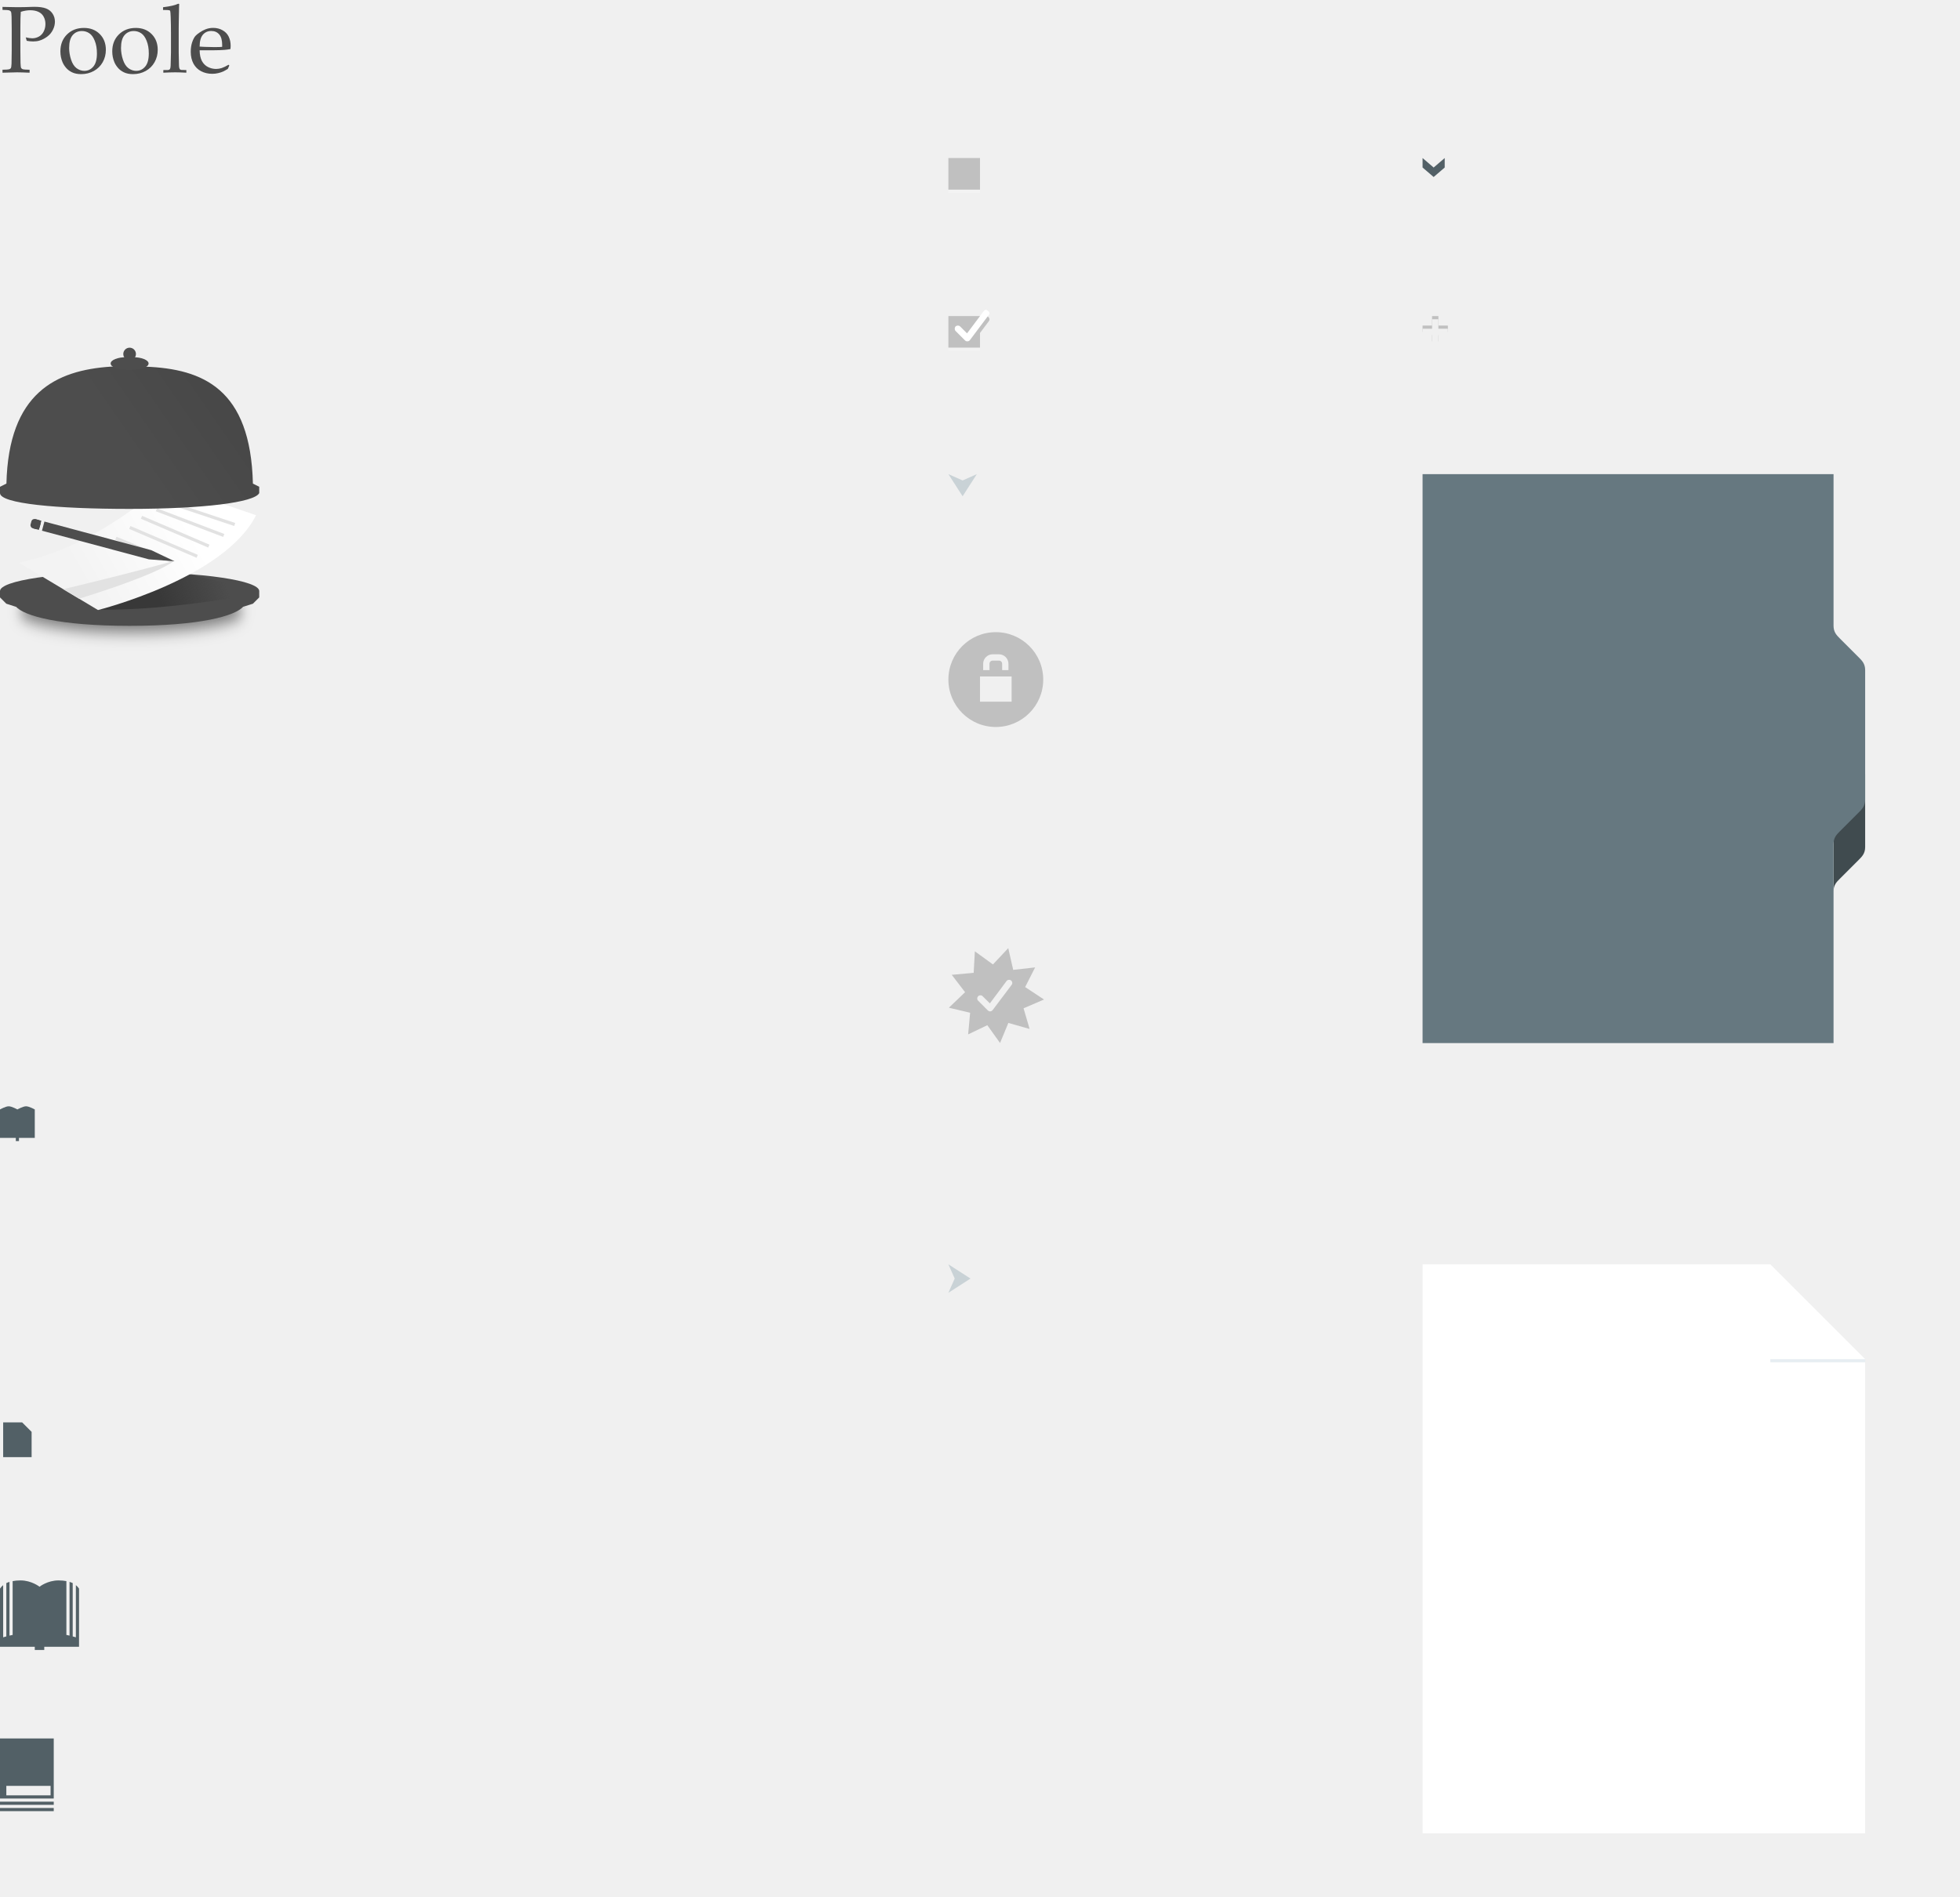
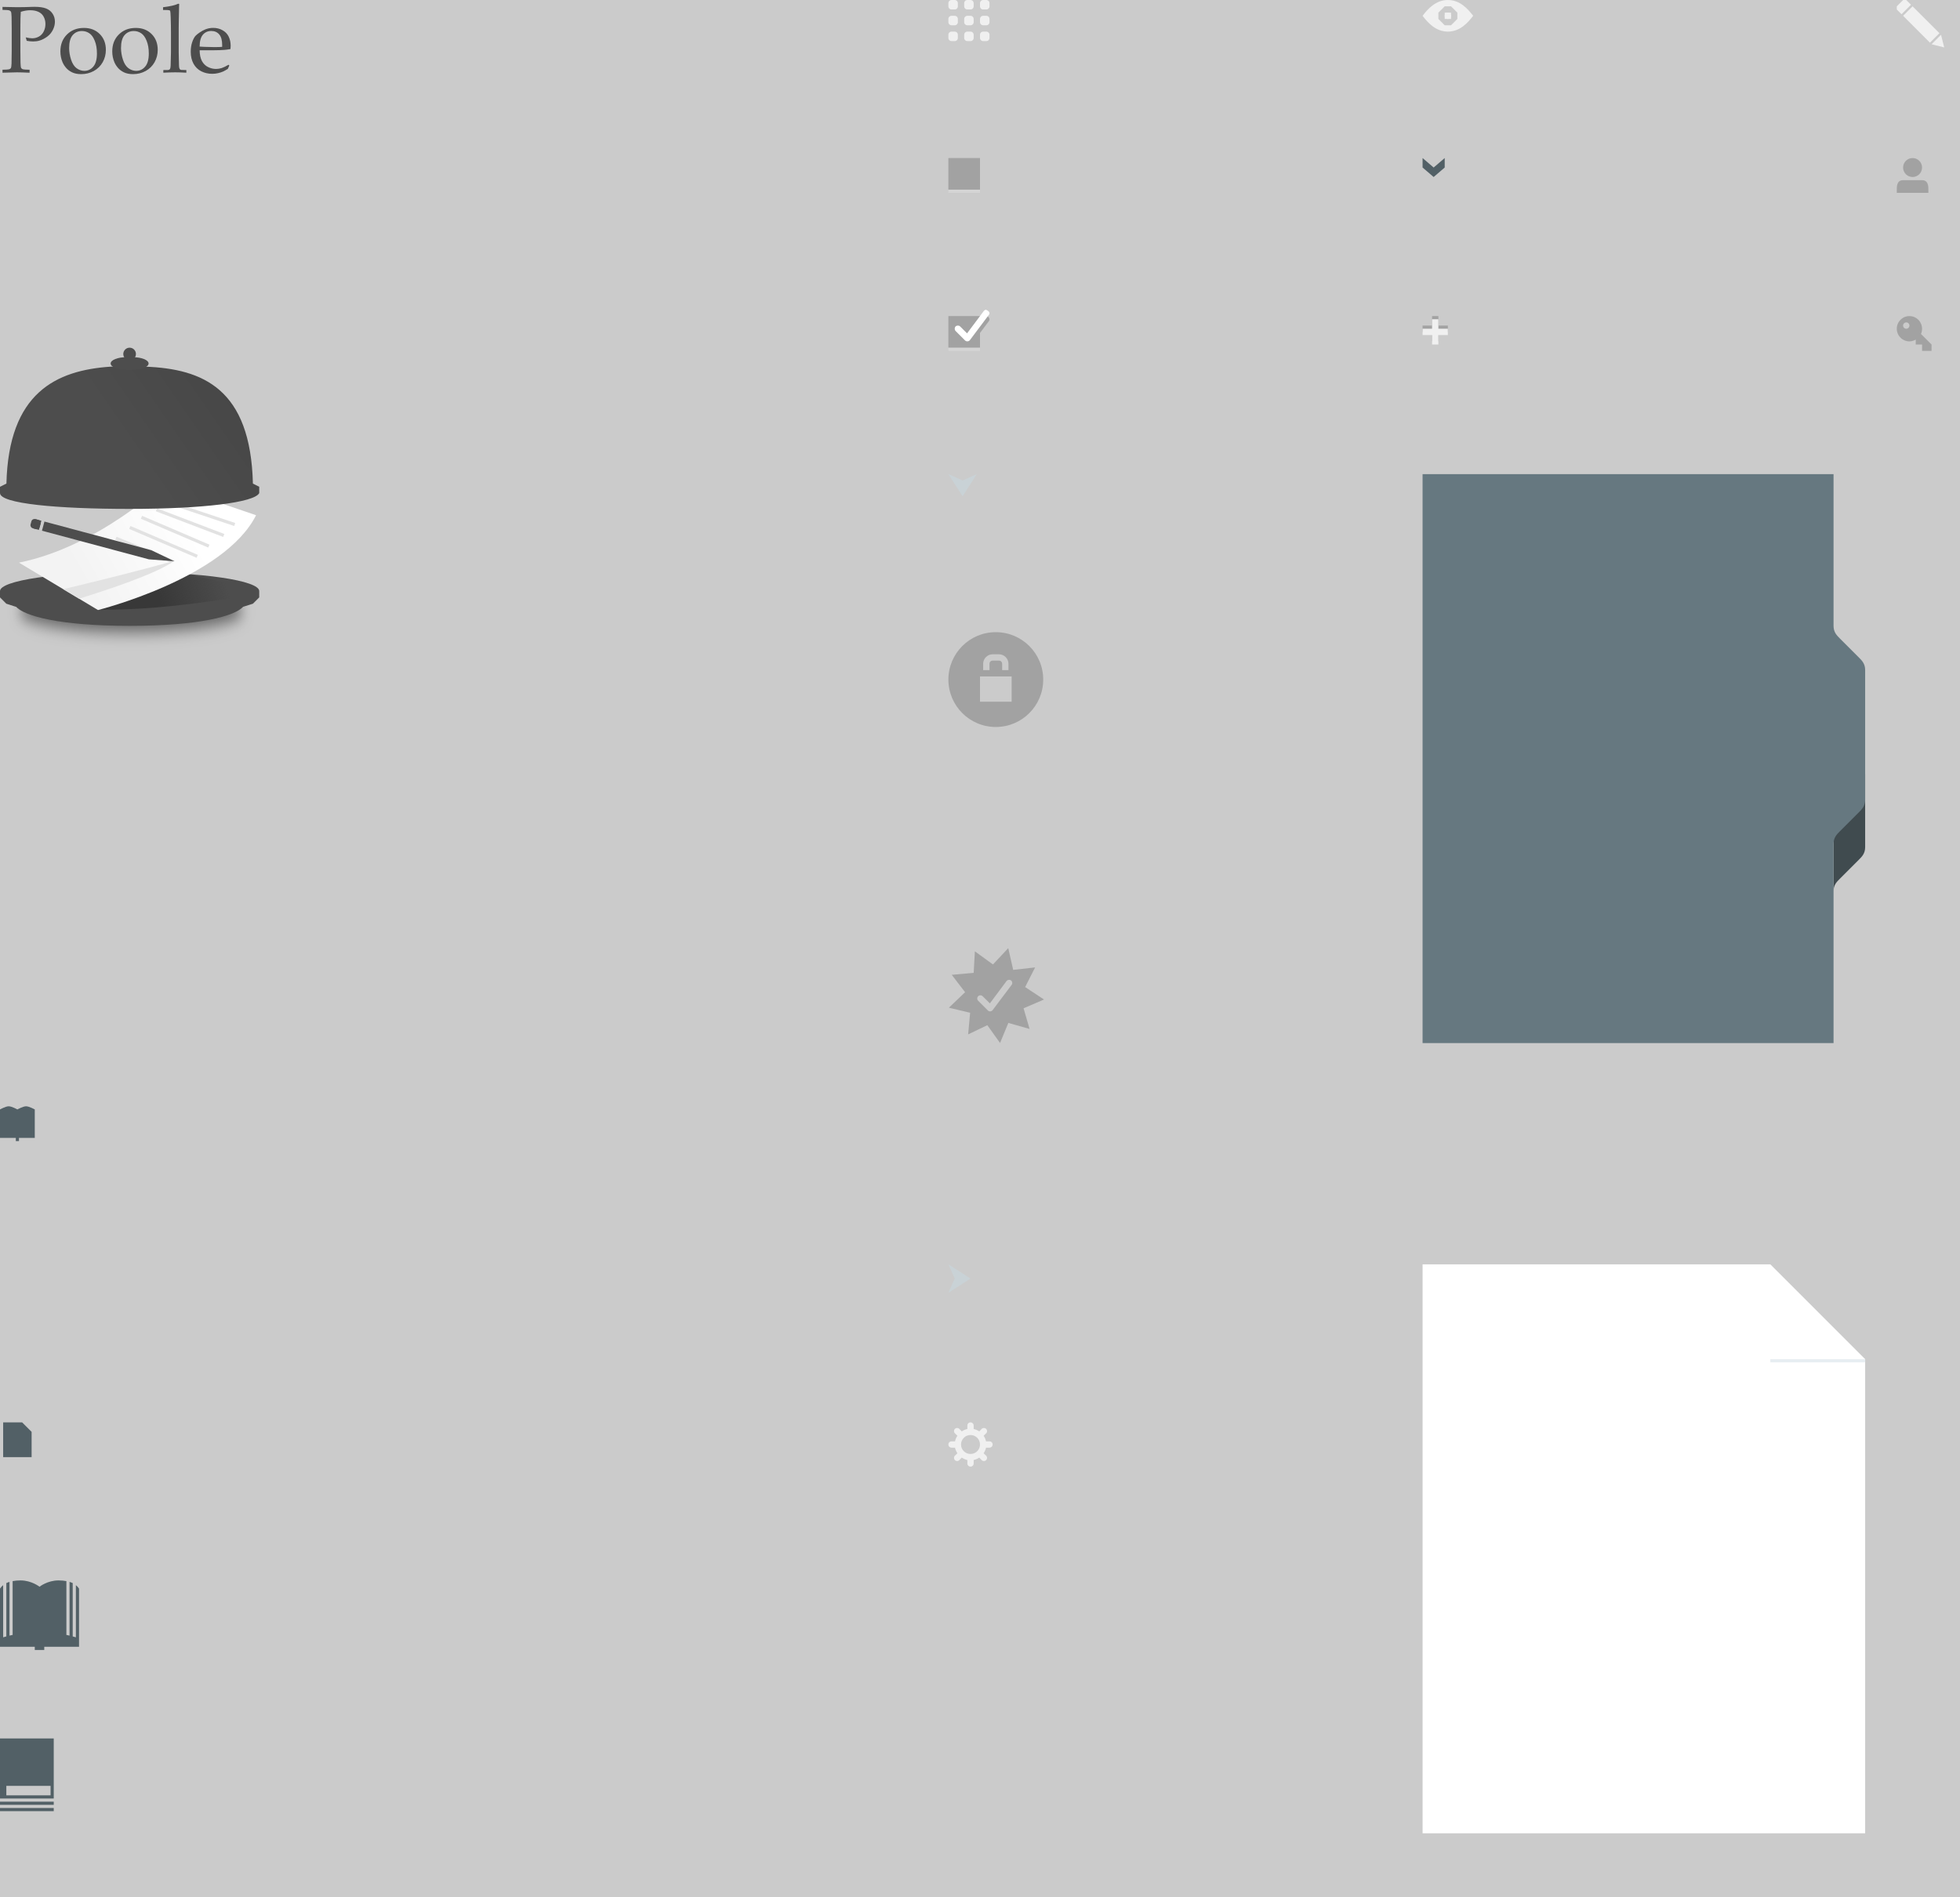
<svg xmlns="http://www.w3.org/2000/svg" xmlns:xlink="http://www.w3.org/1999/xlink" width="620" height="600" id="svg13669" version="1.1">
  <defs id="defs13671">
    <clipPath clipPathUnits="userSpaceOnUse" id="clipPath13523">
      <path style="color:#000000;fill:#ffffff;fill-opacity:1;fill-rule:nonzero;stroke:none;stroke-width:1;marker:none;visibility:visible;display:inline;overflow:visible;enable-background:accumulate" d="m 197,124.5 128.53,0 0,174.5 L 197,299 z" id="path13525" />
    </clipPath>
    <filter color-interpolation-filters="sRGB" id="filter6400-3-2-5-2">
      <feGaussianBlur stdDeviation="1.337" id="feGaussianBlur6402-5-4-3-0" />
    </filter>
    <linearGradient xlink:href="#linearGradient5373" id="linearGradient6793" gradientUnits="userSpaceOnUse" x1="326.125" y1="138.625" x2="286.191" y2="160.059" gradientTransform="translate(0,10)" />
    <linearGradient id="linearGradient5373">
      <stop style="stop-color:#000000;stop-opacity:1;" offset="0" id="stop5375" />
      <stop style="stop-color:#000000;stop-opacity:0;" offset="1" id="stop5377" />
    </linearGradient>
    <clipPath clipPathUnits="userSpaceOnUse" id="clipPath5369">
      <path style="color:#000000;fill:#ffffff;fill-opacity:1;fill-rule:nonzero;stroke:none;stroke-width:2;marker:none;visibility:visible;display:inline;overflow:visible;enable-background:accumulate" d="m 301,131 0,28 28,0 0,16 -44,0 0,-44 z" id="path5371" />
    </clipPath>
    <filter color-interpolation-filters="sRGB" id="filter5361">
      <feGaussianBlur stdDeviation="0.725" id="feGaussianBlur5363" />
    </filter>
    <filter color-interpolation-filters="sRGB" id="filter9240-6" x="-0.06" width="1.12" y="-0.459" height="1.919">
      <feGaussianBlur stdDeviation="1.723" id="feGaussianBlur9242-8" />
    </filter>
    <linearGradient xlink:href="#linearGradient9162-8" id="linearGradient9316-2" gradientUnits="userSpaceOnUse" gradientTransform="matrix(1.167123,0,0,1,-698.0988,-9.985693)" x1="507.125" y1="177.562" x2="524.938" y2="172.625" />
    <linearGradient id="linearGradient9162-8">
      <stop style="stop-color:#383838;stop-opacity:1;" offset="0" id="stop9164-5" />
      <stop style="stop-color:#383838;stop-opacity:0;" offset="1" id="stop9166-6" />
    </linearGradient>
    <linearGradient xlink:href="#linearGradient9115-1" id="linearGradient9313-7" gradientUnits="userSpaceOnUse" x1="519.25" y1="154.25" x2="486.552" y2="173.128" gradientTransform="translate(-616.1875,-9.985693)" />
    <linearGradient id="linearGradient9115-1">
      <stop style="stop-color:#ffffff;stop-opacity:1;" offset="0" id="stop9117-18" />
      <stop style="stop-color:#f3f3f3;stop-opacity:1" offset="1" id="stop9119-2" />
    </linearGradient>
    <linearGradient xlink:href="#linearGradient9285-2" id="linearGradient9291-97" x1="502" y1="141" x2="532.75" y2="119.75" gradientUnits="userSpaceOnUse" />
    <linearGradient id="linearGradient9285-2">
      <stop style="stop-color:#4d4d4d;stop-opacity:1;" offset="0" id="stop9287-8" />
      <stop style="stop-color:#474747;stop-opacity:1" offset="1" id="stop9289-2" />
    </linearGradient>
    <clipPath clipPathUnits="userSpaceOnUse" id="clipPath13523-9">
      <path style="color:#000000;fill:#ffffff;fill-opacity:1;fill-rule:nonzero;stroke:none;stroke-width:1;marker:none;visibility:visible;display:inline;overflow:visible;enable-background:accumulate" d="m 197,124.5 128.53,0 0,174.5 L 197,299 z" id="path13525-2" />
    </clipPath>
    <filter color-interpolation-filters="sRGB" id="filter6400-3-2-5-2-4">
      <feGaussianBlur stdDeviation="1.337" id="feGaussianBlur6402-5-4-3-0-4" />
    </filter>
    <linearGradient xlink:href="#linearGradient5373-8" id="linearGradient6793-1" gradientUnits="userSpaceOnUse" x1="326.125" y1="138.625" x2="286.191" y2="160.059" gradientTransform="translate(0,10)" />
    <linearGradient id="linearGradient5373-8">
      <stop style="stop-color:#000000;stop-opacity:1;" offset="0" id="stop5375-4" />
      <stop style="stop-color:#000000;stop-opacity:0;" offset="1" id="stop5377-7" />
    </linearGradient>
    <clipPath clipPathUnits="userSpaceOnUse" id="clipPath5369-4">
      <path style="color:#000000;fill:#ffffff;fill-opacity:1;fill-rule:nonzero;stroke:none;stroke-width:2;marker:none;visibility:visible;display:inline;overflow:visible;enable-background:accumulate" d="m 301,131 0,28 28,0 0,16 -44,0 0,-44 z" id="path5371-3" />
    </clipPath>
    <filter color-interpolation-filters="sRGB" id="filter5361-3">
      <feGaussianBlur stdDeviation="0.725" id="feGaussianBlur5363-9" />
    </filter>
    <linearGradient xlink:href="#linearGradient5373-2" id="linearGradient13120" gradientUnits="userSpaceOnUse" gradientTransform="translate(0,10)" x1="309.625" y1="148.625" x2="314.691" y2="143.559" />
    <linearGradient id="linearGradient5373-2">
      <stop style="stop-color:#000000;stop-opacity:1;" offset="0" id="stop5375-1" />
      <stop style="stop-color:#000000;stop-opacity:0;" offset="1" id="stop5377-0" />
    </linearGradient>
    <clipPath clipPathUnits="userSpaceOnUse" id="clipPath5369-3">
      <path style="color:#000000;fill:#ffffff;fill-opacity:1;fill-rule:nonzero;stroke:none;stroke-width:2;marker:none;visibility:visible;display:inline;overflow:visible;enable-background:accumulate" d="m 301,131 0,28 28,0 0,16 -44,0 0,-44 z" id="path5371-4" />
    </clipPath>
    <filter color-interpolation-filters="sRGB" id="filter5361-6">
      <feGaussianBlur stdDeviation="0.725" id="feGaussianBlur5363-93" />
    </filter>
    <clipPath clipPathUnits="userSpaceOnUse" id="clipPath13523-3">
      <path style="color:#000000;fill:#ffffff;fill-opacity:1;fill-rule:nonzero;stroke:none;stroke-width:1;marker:none;visibility:visible;display:inline;overflow:visible;enable-background:accumulate" d="m 197,124.5 128.53,0 0,174.5 L 197,299 z" id="path13525-7" />
    </clipPath>
    <filter color-interpolation-filters="sRGB" id="filter6400-3-2-5-2-9">
      <feGaussianBlur stdDeviation="1.337" id="feGaussianBlur6402-5-4-3-0-8" />
    </filter>
  </defs>
-   <g id="layer2" transform="translate(-150,250)" style="display:none">
+   <g id="layer2" transform="translate(-150,250)" style="display:inline">
    <rect style="opacity:0.6;color:#000000;fill:#b3b3b3;fill-opacity:1;fill-rule:nonzero;stroke:none;stroke-width:14.35;marker:none;visibility:visible;display:inline;overflow:visible;filter:url(#filter6400-4);enable-background:accumulate" id="rect15443" width="720" height="700" x="-60" y="-20" transform="translate(150,-250)" />
-     <path style="opacity:0.2;color:#000000;fill:#000000;fill-opacity:1;fill-rule:nonzero;stroke:none;stroke-width:14.35;marker:none;visibility:visible;display:inline;overflow:visible;filter:url(#filter6400-4);enable-background:accumulate" d="m 754,-200 c -2.209,0 -4,1.791 -4,4 0,2.209 1.791,4 4,4 0.73,0 1.411,-0.221 2,-0.562 l 0,1.562 2,0 0,1 0,1 1,0 1,0 1,0 0,-2 -3.344,-3.344 C 757.883,-194.846 758,-195.413 758,-196 c 0,-2.209 -1.791,-4 -4,-4 z m -1,2 c 0.552,0 1,0.448 1,1 0,0.552 -0.448,1 -1,1 -0.552,0 -1,-0.448 -1,-1 0,-0.552 0.448,-1 1,-1 z" id="path8189" />
-     <path style="opacity:0.2;color:#000000;fill:#000000;fill-opacity:1;fill-rule:nonzero;stroke:none;stroke-width:14.35;marker:none;visibility:visible;display:inline;overflow:visible;filter:url(#filter6400-4);enable-background:accumulate" d="m 755,-250 c -1.657,0 -3,1.343 -3,3 0,1.657 1.343,3 3,3 1.657,0 3,-1.343 3,-3 0,-1.657 -1.343,-3 -3,-3 z m -3,7 c -2,0 -2,2 -2,3 l 0,1 10,0 0,-1 c 0,-1 0,-3 -2,-3 l -6,0 z" id="path5949-7" />
+     <path style="opacity:0.2;color:#000000;fill:#000000;fill-opacity:1;fill-rule:nonzero;stroke:none;stroke-width:14.35;marker:none;visibility:visible;display:inline;overflow:visible;filter:url(#filter6400-4);enable-background:accumulate" d="m 754,-150 c -2.209,0 -4,1.791 -4,4 0,2.209 1.791,4 4,4 0.73,0 1.411,-0.221 2,-0.562 l 0,1.562 2,0 0,1 0,1 1,0 1,0 1,0 0,-2 -3.344,-3.344 C 757.883,-144.846 758,-145.413 758,-146 c 0,-2.209 -1.791,-4 -4,-4 z m -1,2 c 0.552,0 1,0.448 1,1 0,0.552 -0.448,1 -1,1 -0.552,0 -1,-0.448 -1,-1 0,-0.552 0.448,-1 1,-1 z" id="path8189" />
+     <path style="opacity:0.2;color:#000000;fill:#000000;fill-opacity:1;fill-rule:nonzero;stroke:none;stroke-width:14.35;marker:none;visibility:visible;display:inline;overflow:visible;filter:url(#filter6400-4);enable-background:accumulate" d="m 755,-200 c -1.657,0 -3,1.343 -3,3 0,1.657 1.343,3 3,3 1.657,0 3,-1.343 3,-3 0,-1.657 -1.343,-3 -3,-3 z m -3,7 c -2,0 -2,2 -2,3 l 0,1 10,0 0,-1 c 0,-1 0,-3 -2,-3 l -6,0 z" id="path5949-7" />
  </g>
  <g id="layer1" transform="translate(-150,252.6378)">
    <g style="font-size:30px;font-style:normal;font-variant:normal;font-weight:normal;font-stretch:normal;text-indent:0;text-align:start;text-decoration:none;line-height:150%;letter-spacing:0px;word-spacing:normal;text-transform:none;direction:ltr;block-progression:tb;writing-mode:lr-tb;text-anchor:start;baseline-shift:baseline;color:#000000;fill:#4d4d4d;fill-opacity:1;fill-rule:nonzero;stroke:none;stroke-width:18.043;marker:none;visibility:visible;display:inline;overflow:visible;enable-background:accumulate;font-family:Palatino;-inkscape-font-specification:Palatino" id="text5539" transform="translate(150,-251)">
      <path d="m 0.791,1.484 0,-0.937 c 1.963,0.059 3.516,0.088 4.658,0.088 0.762,2.073e-5 1.572,-0.01 2.432,-0.029 l 2.3,-0.073 c 0.254,-0.01 0.488,-0.015 0.703,-0.015 1.553,2.085e-5 2.773,0.171 3.662,0.513 0.889,0.342 1.582,0.889 2.08,1.641 0.498,0.742 0.747,1.592 0.747,2.549 -1.7e-5,0.859 -0.21,1.714 -0.63,2.563 -0.41,0.85 -1.011,1.572 -1.802,2.168 -0.791,0.586 -1.616,1.006 -2.476,1.26 -0.586,0.176 -1.25,0.264 -1.992,0.264 -0.625,10e-6 -1.299,-0.068 -2.021,-0.205 L 8.145,10.185 c 0.869,0.195 1.553,0.293 2.051,0.293 0.732,10e-6 1.426,-0.176 2.08,-0.527 C 12.939,9.59 13.452,9.053 13.813,8.34 14.185,7.617 14.37,6.821 14.37,5.952 14.37,5.112 14.189,4.355 13.828,3.682 13.477,2.998 12.935,2.48 12.202,2.129 11.479,1.777 10.601,1.601 9.565,1.601 8.638,1.601 7.642,1.767 6.577,2.099 6.489,3.135 6.445,4.756 6.445,6.963 l 0,7.383 c -6.4e-6,1.328 0.015,2.622 0.044,3.882 0.029,0.928 0.098,1.479 0.205,1.655 0.117,0.176 0.298,0.308 0.542,0.396 0.254,0.078 0.962,0.127 2.124,0.146 l 0,0.938 c -1.807,-0.078 -3.135,-0.117 -3.984,-0.117 -0.332,0 -1.86,0.039 -4.585,0.117 l 0,-0.938 c 1.152,-0.02 1.855,-0.068 2.109,-0.146 0.254,-0.088 0.43,-0.205 0.527,-0.352 0.117,-0.195 0.19,-0.669 0.22,-1.421 0.01,-0.205 0.029,-1.592 0.059,-4.16 l 0,-6.782 C 3.706,6.235 3.691,4.936 3.662,3.667 3.633,2.739 3.56,2.192 3.442,2.026 3.335,1.85 3.154,1.724 2.9,1.645 2.656,1.558 1.953,1.504 0.791,1.484" style="marker:none" id="path13771" />
      <path d="m 19.102,14.624 c 0,-2.187 0.693,-3.97 2.08,-5.347 1.396,-1.387 3.184,-2.08 5.361,-2.08 2.051,1.41e-5 3.721,0.645 5.01,1.934 1.289,1.289 1.934,2.954 1.934,4.995 -1.5e-5,1.426 -0.332,2.729 -0.996,3.911 -0.664,1.182 -1.602,2.109 -2.812,2.783 -1.211,0.664 -2.544,0.996 -3.999,0.996 -1.133,0 -2.095,-0.19 -2.886,-0.571 -0.781,-0.381 -1.416,-0.859 -1.904,-1.436 -0.488,-0.576 -0.859,-1.167 -1.113,-1.772 -0.449,-1.064 -0.674,-2.202 -0.674,-3.413 m 2.769,-1.084 c -4e-6,1.201 0.2,2.422 0.601,3.662 0.4,1.24 0.977,2.148 1.729,2.725 0.762,0.566 1.587,0.85 2.476,0.85 1.133,1e-6 2.08,-0.449 2.842,-1.348 0.762,-0.898 1.143,-2.28 1.143,-4.146 -1.3e-5,-1.553 -0.23,-2.891 -0.688,-4.014 -0.449,-1.133 -1.025,-1.929 -1.729,-2.388 -0.703,-0.469 -1.48,-0.703 -2.329,-0.703 -1.201,1.32e-5 -2.178,0.435 -2.93,1.304 -0.742,0.869 -1.113,2.222 -1.113,4.058" style="marker:none" id="path13773" />
      <path d="m 35.508,14.624 c 0,-2.187 0.693,-3.97 2.08,-5.347 1.396,-1.387 3.184,-2.08 5.361,-2.08 2.051,1.41e-5 3.721,0.645 5.01,1.934 1.289,1.289 1.934,2.954 1.934,4.995 -1.5e-5,1.426 -0.332,2.729 -0.996,3.911 -0.664,1.182 -1.602,2.109 -2.812,2.783 -1.211,0.664 -2.544,0.996 -3.999,0.996 -1.133,0 -2.095,-0.19 -2.886,-0.571 -0.781,-0.381 -1.416,-0.859 -1.904,-1.436 -0.488,-0.576 -0.859,-1.167 -1.113,-1.772 -0.449,-1.064 -0.674,-2.202 -0.674,-3.413 m 2.769,-1.084 c -4e-6,1.201 0.2,2.422 0.601,3.662 0.4,1.24 0.977,2.148 1.729,2.725 0.762,0.566 1.587,0.85 2.476,0.85 1.133,1e-6 2.08,-0.449 2.842,-1.348 0.762,-0.898 1.143,-2.28 1.143,-4.146 -1.3e-5,-1.553 -0.23,-2.891 -0.688,-4.014 -0.449,-1.133 -1.025,-1.929 -1.729,-2.388 -0.703,-0.469 -1.48,-0.703 -2.329,-0.703 -1.201,1.32e-5 -2.178,0.435 -2.93,1.304 -0.742,0.869 -1.113,2.222 -1.113,4.058" style="marker:none" id="path13775" />
      <path d="m 51.665,21.362 0,-0.835 1.377,-0.015 c 0.215,-0.01 0.376,-0.044 0.483,-0.103 0.117,-0.068 0.205,-0.151 0.264,-0.249 0.107,-0.195 0.171,-0.542 0.19,-1.04 0.01,-0.127 0.044,-1.528 0.103,-4.204 l 0,-6.079 c -3e-6,-1.631 -0.029,-3.315 -0.088,-5.054 C 53.955,2.612 53.901,1.958 53.833,1.821 53.784,1.724 53.706,1.655 53.599,1.616 53.452,1.548 52.778,1.514 51.577,1.514 l 0,-0.864 c 2.207,-0.273 3.74,-0.615 4.6,-1.025 0.127,-0.059 0.225,-0.088 0.293,-0.088 0.068,2.183e-5 0.122,0.024 0.161,0.073 0.039,0.039 0.059,0.098 0.059,0.176 -6e-6,0.068 -0.01,0.166 -0.029,0.293 l -0.015,0.483 c -0.049,1.748 -0.078,3.237 -0.088,4.468 l -0.029,2.285 0,7.603 c 0.049,2.539 0.078,3.911 0.088,4.116 0.01,0.488 0.068,0.845 0.176,1.069 0.039,0.088 0.098,0.166 0.176,0.234 0.078,0.059 0.195,0.107 0.352,0.146 0.068,0.01 0.61,0.024 1.626,0.044 l 0,0.835 c -1.328,-0.078 -2.495,-0.117 -3.501,-0.117 -0.957,0 -2.217,0.039 -3.779,0.117" style="marker:none" id="path13777" />
      <path d="m 72.539,19.092 -0.469,1.055 c -0.674,0.42 -1.167,0.698 -1.479,0.835 -0.459,0.205 -0.986,0.376 -1.582,0.513 -0.586,0.146 -1.206,0.22 -1.86,0.22 -1.289,0 -2.456,-0.269 -3.501,-0.806 -1.045,-0.537 -1.86,-1.338 -2.446,-2.402 -0.576,-1.074 -0.864,-2.329 -0.864,-3.765 -10e-7,-1.123 0.151,-2.134 0.454,-3.032 0.312,-0.908 0.664,-1.577 1.055,-2.007 0.283,-0.312 0.723,-0.669 1.318,-1.069 0.596,-0.41 1.187,-0.732 1.772,-0.967 0.771,-0.322 1.606,-0.483 2.505,-0.483 1.094,1.42e-5 2.08,0.249 2.959,0.747 0.889,0.498 1.538,1.177 1.948,2.036 0.41,0.859 0.615,1.831 0.615,2.915 -1.3e-5,0.273 -0.02,0.605 -0.059,0.996 -0.703,0.137 -1.333,0.225 -1.89,0.264 -1.055,0.078 -2.109,0.117 -3.164,0.117 l -4.702,0 c 0.02,1.396 0.259,2.529 0.718,3.398 0.469,0.859 1.108,1.494 1.919,1.904 0.82,0.41 1.67,0.615 2.549,0.615 0.596,1e-6 1.187,-0.093 1.772,-0.278 0.596,-0.195 1.328,-0.547 2.197,-1.055 l 0.234,0.249 m -9.39,-5.991 c 0.273,0.029 0.791,0.059 1.553,0.088 1.455,0.049 2.456,0.073 3.003,0.073 1.299,8e-6 2.153,-0.024 2.563,-0.073 0.01,-0.234 0.015,-0.415 0.015,-0.542 -1.1e-5,-1.543 -0.313,-2.676 -0.938,-3.398 C 68.721,8.525 67.886,8.164 66.841,8.164 65.737,8.164 64.849,8.559 64.175,9.35 63.501,10.141 63.159,11.391 63.149,13.1" style="marker:none" id="path13779" />
    </g>
    <path id="path13808" d="m 152.75,97.362 c -0.975,0 -2.75,1 -2.75,1 l 0,9 5,0 0,1 1,0 0,-1 5,0 0,-9 c 0,0 -1.775,-1 -2.75,-1 -0.975,0 -2.75,1 -2.75,1 0,0 -1.775,-1 -2.75,-1 z" style="font-size:medium;font-style:normal;font-variant:normal;font-weight:normal;font-stretch:normal;text-indent:0;text-align:start;text-decoration:none;line-height:normal;letter-spacing:normal;word-spacing:normal;text-transform:none;direction:ltr;block-progression:tb;writing-mode:lr-tb;text-anchor:start;baseline-shift:baseline;color:#000000;fill:#526066;fill-opacity:1;fill-rule:nonzero;stroke:none;stroke-width:2;marker:none;visibility:visible;display:inline;overflow:visible;filter:url(#filter6400-4);enable-background:accumulate;font-family:Sans;-inkscape-font-specification:Sans" />
    <path id="path13814" d="m 151,197.362 0,11 9,0 0,-8 -3,-3 z" style="color:#000000;fill:#526066;fill-opacity:1;fill-rule:nonzero;stroke:none;stroke-width:1;marker:none;visibility:visible;display:inline;overflow:visible;enable-background:accumulate" />
    <path style="color:#000000;fill:#526066;fill-opacity:1;fill-rule:nonzero;stroke:none;stroke-width:0;marker:none;visibility:visible;display:inline;overflow:visible;enable-background:accumulate" d="m 600,-202.638 0,3 3.5,3 3.5,-3 0,-3 -3.5,3 z" id="path6525" />
    <g id="g10733" transform="translate(-1,-200)">
      <path style="opacity:0.2;color:#000000;fill:#000000;fill-opacity:1;fill-rule:nonzero;stroke:none;stroke-width:14.35;marker:none;visibility:visible;display:inline;overflow:visible;filter:url(#filter6400-4);enable-background:accumulate" d="m 604,47.362 0,3 -3,0 0,2 3,0 0,3 2,0 0,-3 3,0 0,-2 -3,0 0,-3 -2,0 z" id="path8820" />
      <path style="color:#000000;fill:#f0f0f0;fill-opacity:1;fill-rule:nonzero;stroke:none;stroke-width:3;marker:none;visibility:visible;display:inline;overflow:visible;enable-background:accumulate" d="m 604,48.362 0,3 -3,0 0,2 3,0 0,3 2,0 0,-3 3,0 0,-2 -3,0 0,-3 -2,0 z" id="rect6417" />
    </g>
    <g style="display:inline;fill:#526066;fill-opacity:1" id="g9473" transform="translate(119,219.3622)">
      <g transform="translate(103,17)" style="display:inline;fill:#526066;fill-opacity:1" id="g9475">
        <g transform="translate(-104,-259.3622)" id="g9477" style="display:inline;fill:#526066;fill-opacity:1">
          <g id="g9479" transform="translate(4,4)" style="fill:#526066;fill-opacity:1">
            <g id="g9481" style="fill:#526066;fill-opacity:1">
              <g transform="translate(0,-2)" id="g9483" style="fill:#526066;fill-opacity:1">
                <g transform="translate(-60,135)" id="g9485" style="fill:#526066;fill-opacity:1">
                  <g id="g9487" transform="translate(32,0)" style="fill:#526066;fill-opacity:1" />
                </g>
              </g>
            </g>
          </g>
          <g transform="translate(2,2)" id="g9489" style="fill:#526066;fill-opacity:1">
            <g id="g9491" style="fill:#526066;fill-opacity:1">
              <g id="g9493" transform="translate(0,-2)" style="fill:#526066;fill-opacity:1">
                <g style="fill:#526066;fill-opacity:1" id="g9495" transform="translate(-60,135)">
                  <g style="fill:#526066;fill-opacity:1" transform="translate(32,0)" id="g9497" />
                </g>
              </g>
            </g>
          </g>
          <g id="g9499" style="fill:#526066;fill-opacity:1">
            <g id="g9501" style="fill:#526066;fill-opacity:1">
              <g transform="translate(0,-2)" id="g9503" style="fill:#526066;fill-opacity:1">
                <g transform="translate(-60,135)" id="g9507" style="fill:#526066;fill-opacity:1">
                  <g id="g9509" transform="translate(32,0)" style="fill:#526066;fill-opacity:1">
                    <path style="color:#000000;fill:#526066;fill-opacity:1;fill-rule:nonzero;stroke:none;stroke-width:14.35;marker:none;visibility:visible;display:inline;overflow:visible;filter:url(#filter6400-4);enable-background:accumulate" d="m 150,250 0,19 17,0 0,-19 z m 2,15 13,0 1,0 0,3 -1,0 -13,0 z" transform="translate(-90,-62.63781)" id="path9511" />
                  </g>
                </g>
              </g>
            </g>
          </g>
        </g>
      </g>
      <rect style="color:#000000;fill:#526066;fill-opacity:1;fill-rule:nonzero;stroke:none;stroke-width:1;marker:none;visibility:visible;display:inline;overflow:visible;filter:url(#filter6400-4);enable-background:accumulate" id="rect9515" width="17" height="1" x="31" y="98" />
      <rect y="100" x="31" height="1" width="17" id="rect9517" style="color:#000000;fill:#526066;fill-opacity:1;fill-rule:nonzero;stroke:none;stroke-width:1;marker:none;visibility:visible;display:inline;overflow:visible;filter:url(#filter6400-4);enable-background:accumulate" />
    </g>
    <g transform="translate(307.1875,-229.6521)" style="display:inline" id="g9958">
      <path transform="matrix(1.028986,0,0,1.444444,-630.6947,-90.20792)" d="m 535,180.5 c 0,2.485 -15.446,4.5 -34.5,4.5 -19.054,0 -34.5,-2.015 -34.5,-4.5 0,-2.485 15.446,-4.5 34.5,-4.5 19.054,0 34.5,2.015 34.5,4.5 z" id="path9232-4" style="opacity:0.5;color:#000000;fill:#000000;fill-opacity:1;fill-rule:nonzero;stroke:none;stroke-width:4;marker:none;visibility:visible;display:inline;overflow:visible;filter:url(#filter9240-6);enable-background:accumulate" />
      <g transform="translate(-616.1875,-3.985693)" id="g8720-2" style="display:inline">
        <path id="path8453-8" transform="translate(0,-6)" d="m 500,168 c -23.196,0 -41,2.686 -41,6 l 0,2 2,2 3.125,1 -0.125,-0.156 c 2.508,3.045 13.909,6.156 36,6.156 22.091,0 33.492,-3.111 36,-6.156 0.256,-0.311 -0.475,0.415 -0.188,0.156 l 3.188,-1 2,-2 0,-2 c 0,-3.314 -17.804,-6 -41,-6 z" style="color:#000000;fill:#4d4d4d;fill-opacity:1;fill-rule:nonzero;stroke:none;stroke-width:0;marker:none;visibility:visible;display:inline;overflow:visible;filter:url(#filter6400-4);enable-background:accumulate" />
      </g>
      <path id="path9160-7" d="m -126.062,169.889 c 23.634,0.438 53.25,-5.625 53.25,-5.625 l -31.282,-7 z" style="color:#000000;fill:url(#linearGradient9316-2);fill-opacity:1;fill-rule:nonzero;stroke:none;stroke-width:4;marker:none;visibility:visible;display:inline;overflow:visible;filter:url(#filter6400-4);enable-background:accumulate" />
      <path id="path9113-7" d="m -151.188,155.014 25,15 c 0,0 40,-10 50,-30 -15.875,-5.375 -29,-10 -29,-10 0,0 -21,20 -46,25 z" style="color:#000000;fill:url(#linearGradient9313-7);fill-opacity:1;fill-rule:nonzero;stroke:none;stroke-width:4;marker:none;visibility:visible;display:inline;overflow:visible;filter:url(#filter6400-4);enable-background:accumulate" />
      <path id="path9113-3-7" d="m -102,154.389 c -9.203,2.746 -28.157,7.347 -35.188,9.031 l 5,3 c 6.242,-1.911 24.613,-7.76 30.188,-12.031 z" style="color:#000000;fill:#e2e2e2;fill-opacity:1;fill-rule:nonzero;stroke:none;stroke-width:4;marker:none;visibility:visible;display:inline;overflow:visible;filter:url(#filter6400-4);enable-background:accumulate" />
      <path id="path9321-2" d="m -120.531,147.296 17.844,7.312" style="color:#000000;fill:#383838;fill-opacity:1;fill-rule:nonzero;stroke:#e2e2e2;stroke-width:1;stroke-miterlimit:4;stroke-opacity:1;stroke-dasharray:none;marker:none;visibility:visible;display:inline;overflow:visible;filter:url(#filter6400-4);enable-background:accumulate" />
      <g style="fill:#4d4d4d;fill-opacity:1;display:inline" id="g8864-2" transform="matrix(0.9659258,0.258819,-0.258819,0.9659258,-564.7812,-142.8172)">
        <g id="g8539-3" transform="translate(2,12)" style="fill:#4d4d4d;fill-opacity:1">
          <g style="fill:#4d4d4d;fill-opacity:1" transform="translate(0,-15)" id="g8530-6">
            <path id="rect8503-5" d="m 479,169 0,0.6 0,0.6 0,1.8 1,0 34,0 8,-1.5 -8,-1.5 -32,0 z" style="color:#000000;fill:#4d4d4d;fill-opacity:1;fill-rule:nonzero;stroke:none;stroke-width:4;marker:none;visibility:visible;display:inline;overflow:visible;filter:url(#filter6400-4);enable-background:accumulate" />
          </g>
        </g>
      </g>
      <rect transform="matrix(0.9659258,0.258819,-0.258819,0.9659258,0,0)" ry="1" rx="1" y="174.225" x="-105.501" height="3" width="3" id="rect9101-7" style="color:#000000;fill:#4d4d4d;fill-opacity:1;fill-rule:nonzero;stroke:none;stroke-width:4;marker:none;visibility:visible;display:inline;overflow:visible;filter:url(#filter6400-4);enable-background:accumulate" />
      <rect transform="matrix(0.9659258,0.258819,-0.258819,0.9659258,0,0)" style="color:#000000;fill:#4d4d4d;fill-opacity:1;fill-rule:nonzero;stroke:none;stroke-width:4;marker:none;visibility:visible;display:inline;overflow:visible;filter:url(#filter6400-4);enable-background:accumulate" id="rect9103-8" width="2" height="3" x="-104.501" y="174.225" rx="0" ry="0" />
      <path id="path9293-2" d="m -104.25,135.827 21.312,7.125" style="color:#000000;fill:#383838;fill-opacity:1;fill-rule:nonzero;stroke:#e2e2e2;stroke-width:1;stroke-miterlimit:4;stroke-opacity:1;stroke-dasharray:none;marker:none;visibility:visible;display:inline;overflow:visible;filter:url(#filter6400-4);enable-background:accumulate" />
      <path style="color:#000000;fill:#383838;fill-opacity:1;fill-rule:nonzero;stroke:#e2e2e2;stroke-width:1;stroke-miterlimit:4;stroke-opacity:1;stroke-dasharray:none;marker:none;visibility:visible;display:inline;overflow:visible;filter:url(#filter6400-4);enable-background:accumulate" d="m -107.719,138.296 21.312,8.125" id="path9295-4" />
      <path id="path9297-0" d="m -112.438,140.671 21.312,9.125" style="color:#000000;fill:#383838;fill-opacity:1;fill-rule:nonzero;stroke:#e2e2e2;stroke-width:1;stroke-miterlimit:4;stroke-opacity:1;stroke-dasharray:none;marker:none;visibility:visible;display:inline;overflow:visible;filter:url(#filter6400-4);enable-background:accumulate" />
      <path style="color:#000000;fill:#383838;fill-opacity:1;fill-rule:nonzero;stroke:#e2e2e2;stroke-width:1;stroke-miterlimit:4;stroke-opacity:1;stroke-dasharray:none;marker:none;visibility:visible;display:inline;overflow:visible;filter:url(#filter6400-4);enable-background:accumulate" d="m -116.125,143.889 21.312,9.125" id="path9299-6" />
      <g id="g8873-1" transform="translate(-616.1875,-17.9857)" style="display:inline">
        <path style="color:#000000;fill:url(#linearGradient9291-97);fill-opacity:1;fill-rule:nonzero;stroke:none;stroke-width:0;marker:none;visibility:visible;display:inline;overflow:visible;filter:url(#filter6400-4);enable-background:accumulate" d="m 500,111 c -2.149,0 -3.876,-0.143 -6,0 -17.248,1.162 -32.278,8.237 -32.969,37 l -0.031,0 -2,1 0,2 c 0,3.314 17.804,5 41,5 23.196,0 39.518,-2.036 41,-5 l 0,-2 -2,-1 0,0 c -0.722,-30.054 -15.852,-36.288 -34,-37 -1.36,-0.053 -3.634,0 -5,0 z" id="path8448-8" />
        <rect style="color:#000000;fill:#4d4d4d;fill-opacity:1;fill-rule:nonzero;stroke:none;stroke-width:4;marker:none;visibility:visible;display:inline;overflow:visible;filter:url(#filter6400-4);enable-background:accumulate" id="rect8848-7" width="12" height="4" x="494" y="108" rx="5" ry="2" />
        <path style="color:#000000;fill:#4d4d4d;fill-opacity:1;fill-rule:nonzero;stroke:none;stroke-width:4;marker:none;visibility:visible;display:inline;overflow:visible;filter:url(#filter6400-4);enable-background:accumulate" id="path8850-8" d="m 502,107.5 c 0,0.828 -0.672,1.5 -1.5,1.5 -0.828,0 -1.5,-0.672 -1.5,-1.5 0,-0.828 0.672,-1.5 1.5,-1.5 0.828,0 1.5,0.672 1.5,1.5 z" transform="matrix(1.333333,0,0,1.333333,-167.3333,-36.33333)" />
      </g>
    </g>
    <g id="g10458" transform="translate(-12.75,92)" style="fill:#526066;fill-opacity:1">
      <g transform="translate(134.75,82.36218)" id="g5673" style="display:inline;fill:#526066;fill-opacity:1">
        <g id="g5643" style="fill:#526066;fill-opacity:1">
          <path id="path10408" d="m 34.5,73 c -0.943,0 -1.765,0.081 -2.5,0.219 l 0,1.062 L 32,88 l 0,2.25 c -0.374,0.056 -0.677,0.149 -1,0.219 L 31,88 31,74.562 31,73.469 c -0.366,0.112 -0.694,0.225 -1,0.375 L 30,75.062 30,88 30,90.719 C 29.418,90.881 29,91 29,91 l 0,-3 0,-12 0,-1.5 c -0.406,0.328 -0.739,0.678 -1,1.094 L 28,94 l 11,0 0,1 3,0 0,-1 11,0 0,-18.406 C 52.739,75.178 52.406,74.828 52,74.5 l 0,1.5 0,12 0,3 c 0,0 -0.418,-0.119 -1,-0.281 L 51,88 51,75.062 51,73.844 c -0.306,-0.15 -0.634,-0.263 -1,-0.375 L 50,74.562 50,88 50,90.469 C 49.677,90.399 49.374,90.306 49,90.25 L 49,88 49,74.281 49,73.219 C 48.265,73.081 47.443,73 46.5,73 c -3.5,0 -6,2 -6,2 0,0 -2.5,-2 -6,-2 z" style="font-size:medium;font-style:normal;font-variant:normal;font-weight:normal;font-stretch:normal;text-indent:0;text-align:start;text-decoration:none;line-height:normal;letter-spacing:normal;word-spacing:normal;text-transform:none;direction:ltr;block-progression:tb;writing-mode:lr-tb;text-anchor:start;baseline-shift:baseline;color:#000000;fill:#526066;fill-opacity:1;fill-rule:nonzero;stroke:none;stroke-width:2;marker:none;visibility:visible;display:inline;overflow:visible;filter:url(#filter6400-4);enable-background:accumulate;font-family:Sans;-inkscape-font-specification:Sans" />
          <path id="path10406" d="m 34.5,74 c 3.375,0 5.5,2 5.5,2 l 0,17 c -1.58,-2.634 -4.545,-3.042 -7,-2.844 l 0,-16.062 C 33.451,74.041 33.949,74 34.5,74 z" style="font-size:medium;font-style:normal;font-variant:normal;font-weight:normal;font-stretch:normal;text-indent:0;text-align:start;text-decoration:none;line-height:normal;letter-spacing:normal;word-spacing:normal;text-transform:none;direction:ltr;block-progression:tb;writing-mode:lr-tb;text-anchor:start;baseline-shift:baseline;color:#000000;fill:#526066;fill-opacity:1;fill-rule:nonzero;stroke:none;stroke-width:2;marker:none;visibility:visible;display:inline;overflow:visible;filter:url(#filter6400-4);enable-background:accumulate;font-family:Sans;-inkscape-font-specification:Sans" />
          <path id="path5492" d="m 46.5,74 c 0.551,0 1.049,0.041 1.5,0.094 l 0,16.062 C 45.545,89.958 42.58,90.366 41,93 l 0,-17 c 0,0 2.125,-2 5.5,-2 z" style="font-size:medium;font-style:normal;font-variant:normal;font-weight:normal;font-stretch:normal;text-indent:0;text-align:start;text-decoration:none;line-height:normal;letter-spacing:normal;word-spacing:normal;text-transform:none;direction:ltr;block-progression:tb;writing-mode:lr-tb;text-anchor:start;baseline-shift:baseline;color:#000000;fill:#526066;fill-opacity:1;fill-rule:nonzero;stroke:none;stroke-width:2;marker:none;visibility:visible;display:inline;overflow:visible;filter:url(#filter6400-4);enable-background:accumulate;font-family:Sans;-inkscape-font-specification:Sans" />
          <g id="g5548" style="fill:#526066;fill-opacity:1" />
        </g>
        <g id="g5653" transform="matrix(-1,0,0,1,81,0)" style="fill:#526066;fill-opacity:1">
          <g id="g5663" style="fill:#526066;fill-opacity:1" />
        </g>
      </g>
    </g>
    <path id="path6835" d="m 450,147.362 7,4.5 -7,4.5 2,-4.5 z" style="color:#000000;fill:#c9d2d6;fill-opacity:1;fill-rule:nonzero;stroke:none;stroke-width:1;marker:none;visibility:visible;display:inline;overflow:visible;filter:url(#filter6400-4);enable-background:accumulate" />
    <path style="color:#000000;fill:#c9d2d6;fill-opacity:1;fill-rule:nonzero;stroke:none;stroke-width:1;marker:none;visibility:visible;display:inline;overflow:visible;filter:url(#filter6400-4);enable-background:accumulate" d="m 459,-102.638 -4.5,7 -4.5,-7 4.5,2 z" id="path12404" />
    <g transform="translate(-300,-335.6378)" style="display:inline" id="g12219-0">
      <rect ry="1" rx="1" y="83" x="750" height="3" width="3" id="rect12128-2" style="color:#000000;fill:#f0f0f0;fill-opacity:1;fill-rule:nonzero;stroke:none;stroke-width:14.35;marker:none;visibility:visible;display:inline;overflow:visible;filter:url(#filter6400-4);enable-background:accumulate" />
      <rect style="color:#000000;fill:#f0f0f0;fill-opacity:1;fill-rule:nonzero;stroke:none;stroke-width:14.35;marker:none;visibility:visible;display:inline;overflow:visible;filter:url(#filter6400-4);enable-background:accumulate" id="rect12130-3" width="3" height="3" x="755" y="83" rx="1" ry="1" />
      <rect ry="1" rx="1" y="83" x="760" height="3" width="3" id="rect12132-7" style="color:#000000;fill:#f0f0f0;fill-opacity:1;fill-rule:nonzero;stroke:none;stroke-width:14.35;marker:none;visibility:visible;display:inline;overflow:visible;filter:url(#filter6400-4);enable-background:accumulate" />
      <rect style="color:#000000;fill:#f0f0f0;fill-opacity:1;fill-rule:nonzero;stroke:none;stroke-width:14.35;marker:none;visibility:visible;display:inline;overflow:visible;filter:url(#filter6400-4);enable-background:accumulate" id="rect12134-5" width="3" height="3" x="750" y="88" rx="1" ry="1" />
      <rect ry="1" rx="1" y="88" x="755" height="3" width="3" id="rect12136-3" style="color:#000000;fill:#f0f0f0;fill-opacity:1;fill-rule:nonzero;stroke:none;stroke-width:14.35;marker:none;visibility:visible;display:inline;overflow:visible;filter:url(#filter6400-4);enable-background:accumulate" />
      <rect style="color:#000000;fill:#f0f0f0;fill-opacity:1;fill-rule:nonzero;stroke:none;stroke-width:14.35;marker:none;visibility:visible;display:inline;overflow:visible;filter:url(#filter6400-4);enable-background:accumulate" id="rect12138-8" width="3" height="3" x="760" y="88" rx="1" ry="1" />
      <rect ry="1" rx="1" y="93" x="750" height="3" width="3" id="rect12140-5" style="color:#000000;fill:#f0f0f0;fill-opacity:1;fill-rule:nonzero;stroke:none;stroke-width:14.35;marker:none;visibility:visible;display:inline;overflow:visible;filter:url(#filter6400-4);enable-background:accumulate" />
      <rect style="color:#000000;fill:#f0f0f0;fill-opacity:1;fill-rule:nonzero;stroke:none;stroke-width:14.35;marker:none;visibility:visible;display:inline;overflow:visible;filter:url(#filter6400-4);enable-background:accumulate" id="rect12142-2" width="3" height="3" x="755" y="93" rx="1" ry="1" />
      <rect ry="1" rx="1" y="93" x="760" height="3" width="3" id="rect12144-8" style="color:#000000;fill:#f0f0f0;fill-opacity:1;fill-rule:nonzero;stroke:none;stroke-width:14.35;marker:none;visibility:visible;display:inline;overflow:visible;filter:url(#filter6400-4);enable-background:accumulate" />
    </g>
    <g transform="translate(-102,-337.6378)" style="display:inline" id="g12230">
      <path style="color:#000000;fill:#f0f0f0;fill-opacity:1;fill-rule:nonzero;stroke:none;stroke-width:18.043;marker:none;visibility:visible;display:inline;overflow:visible;enable-background:accumulate" d="m 710,85 c -3.787,0 -6.286,2.75 -8,5 1.714,2.25 4.213,5 8,5 3.787,0 6.286,-2.75 8,-5 -1.714,-2.25 -4.213,-5 -8,-5 z m -1,2 2,0 2,2 0,2 -2,2 -2,0 -2,-2 0,-2 2,-2 z m 0,2 0,2 2,0 0,-2 -2,0 z" id="path6234-3" />
      <path style="color:#000000;fill:#f0f0f0;fill-opacity:1;fill-rule:nonzero;stroke:none;stroke-width:18.043;marker:none;visibility:visible;display:inline;overflow:visible;enable-background:accumulate" d="m 709,90 c 0,0.552 0.448,1 1,1 0.552,0 1,-0.448 1,-1 0,-0.552 -0.448,-1 -1,-1 -0.552,0 -1,0.448 -1,1 z" id="path6407-1" />
    </g>
    <path style="opacity:0.2;color:#000000;fill:#000000;fill-opacity:1;fill-rule:nonzero;stroke:none;stroke-width:14.35;marker:none;visibility:visible;display:inline;overflow:visible;filter:url(#filter6400-4);enable-background:accumulate" d="m 465,-52.638 c -8.284,0 -15,6.716 -15,15 0,8.284 6.716,15 15,15 8.284,0 15,-6.716 15,-15 0,-8.284 -6.716,-15 -15,-15 z m -1,7 2,0 c 1.645,0 3,1.355 3,3 l 0,2 -2,0 0,-2 c 0,-0.571 -0.429,-1 -1,-1 l -2,0 c -0.571,0 -1,0.429 -1,1 l 0,2 -2,0 0,-2 c 0,-1.645 1.355,-3 3,-3 z m -4,7 1.188,0 7.625,0 1.188,0 0,8 -10,0 0,-8 z" id="path11724-5" />
    <path style="opacity:0.2;color:#000000;fill:#000000;fill-opacity:1;fill-rule:nonzero;stroke:none;stroke-width:36.678;marker:none;visibility:visible;display:inline;overflow:visible;filter:url(#filter6400-4);enable-background:accumulate" d="m 468.938,47.331 -4.844,5.156 -5.719,-4.156 -0.375,6.812 -6.938,0.625 4.219,5.5 -5.125,4.906 6.719,1.594 -0.625,6.844 6.062,-2.906 4.031,5.625 2.625,-6.344 6.719,1.906 -1.906,-6.531 6.469,-2.781 -5.969,-3.938 3.156,-6.219 -6.938,0.781 -1.562,-6.875 z m 0.094,10.031 A 0.997,0.997 0 0 1 470,58.956 l -6,7.969 a 0.997,0.997 0 0 1 -1.5,0.125 l -3,-3 a 1.013,1.013 0 1 1 1.438,-1.406 l 2.188,2.156 5.25,-7.031 a 0.997,0.997 0 0 1 0.656,-0.406 z" id="path11639-1" />
    <g id="g13881" transform="translate(345,-340)">
      <path id="rect7295-2-4" d="m 115,139.362 0,-2 -10,0 0,10 10,0 0,-4.656 z" style="opacity:0.2;color:#000000;fill:#000000;fill-opacity:1;fill-rule:nonzero;stroke:none;stroke-width:1;marker:none;visibility:visible;display:inline;overflow:visible;enable-background:accumulate" />
      <rect transform="scale(1,-1)" style="opacity:0.2;color:#000000;fill:#ffffff;fill-opacity:1;fill-rule:nonzero;stroke:none;stroke-width:14.35;marker:none;visibility:visible;display:inline;overflow:visible;filter:url(#filter6400-4);enable-background:accumulate" id="rect7347-0-8" width="10" height="1" x="105" y="-148.362" />
    </g>
    <path id="rect7295" d="m 461.844,-152.638 c -0.261,0.042 -0.503,0.191 -0.656,0.406 l -1.188,1.594 0,-2 -10,0 0,10 10,0 0,-4.656 2.812,-3.75 c 0.133,-0.173 0.205,-0.387 0.188,-0.594 -0.047,-0.554 -0.582,-1.102 -1.156,-1 z" style="opacity:0.2;color:#000000;fill:#000000;fill-opacity:1;fill-rule:nonzero;stroke:none;stroke-width:1;marker:none;visibility:visible;display:inline;overflow:visible;enable-background:accumulate" />
    <path style="font-size:medium;font-style:normal;font-variant:normal;font-weight:normal;font-stretch:normal;text-indent:0;text-align:start;text-decoration:none;line-height:normal;letter-spacing:normal;word-spacing:normal;text-transform:none;direction:ltr;block-progression:tb;writing-mode:lr-tb;text-anchor:start;baseline-shift:baseline;color:#000000;fill:#ffffff;fill-opacity:1;stroke:none;stroke-width:2;marker:none;visibility:visible;display:inline;overflow:visible;enable-background:accumulate;font-family:Sans;-inkscape-font-specification:Sans" d="m 461.844,-154.638 c -0.261,0.042 -0.503,0.191 -0.656,0.406 l -5.281,7.062 -2.188,-2.188 c -0.376,-0.376 -1.061,-0.376 -1.438,-5e-5 -0.376,0.376 -0.376,1.061 5e-5,1.438 l 3,3 c 0.409,0.417 1.195,0.352 1.531,-0.125 l 6,-8 c 0.136,-0.177 0.209,-0.381 0.188,-0.594 -0.055,-0.549 -1,-1 -1.156,-1 z" id="path7297" />
    <rect transform="scale(1,-1)" style="opacity:0.2;color:#000000;fill:#ffffff;fill-opacity:1;fill-rule:nonzero;stroke:none;stroke-width:14.35;marker:none;visibility:visible;display:inline;overflow:visible;filter:url(#filter6400-4);enable-background:accumulate" id="rect7347" width="10" height="1" x="450" y="141.638" />
    <g transform="translate(-70,27.36218)" id="g14041" style="fill:#ffffff;display:inline">
      <path id="rect6467-0" d="m 670,120 0,180 140,0 0,-150 -30,-30 z" style="color:#000000;fill:#ffffff;fill-opacity:1;fill-rule:nonzero;stroke:none;stroke-width:1;marker:none;visibility:visible;display:inline;overflow:visible;enable-background:accumulate" />
      <path style="color:#000000;fill:#e7eef2;fill-opacity:1;fill-rule:nonzero;stroke:none;stroke-width:2;marker:none;visibility:visible;display:inline;overflow:visible;enable-background:accumulate" clip-path="none" d="m 780,120 0,0 0,31 30,0 0,-1 -30,0 z" id="path5455" />
    </g>
    <g style="display:inline;fill:#f0f0f0;fill-opacity:1" id="g8096-4" transform="translate(-228,-45.63782)">
      <path id="path6266-0" d="m 685,243 c -0.554,0 -1,0.446 -1,1 l 0,1.094 c -0.641,0.131 -1.224,0.399 -1.75,0.75 l -0.031,0 -0.75,-0.781 c -0.392,-0.392 -1.015,-0.392 -1.406,0 -0.392,0.392 -0.392,1.015 0,1.406 l 0.781,0.75 0,0.031 c -0.351,0.526 -0.619,1.109 -0.75,1.75 l -1.094,5e-5 c -0.554,0 -1,0.446 -1,1 0,0.554 0.446,1 1,1 l 1.094,0 c 0.131,0.641 0.399,1.224 0.75,1.75 0.005,0.008 -0.005,0.024 0,0.031 l -0.781,0.75 c -0.392,0.392 -0.392,1.015 0,1.406 0.392,0.392 1.015,0.392 1.406,0 l 0.75,-0.781 0.031,0 c 0.526,0.351 1.109,0.619 1.75,0.75 l 5e-5,1.094 c 0,0.554 0.446,1 1,1 0.554,0 1,-0.446 1,-1 l 0,-1.094 c 0.641,-0.131 1.224,-0.399 1.75,-0.75 l 0.031,0 0.75,0.781 c 0.392,0.392 1.015,0.392 1.406,0 0.392,-0.392 0.392,-1.015 0,-1.406 l -0.781,-0.75 c 0.005,-0.008 -0.005,-0.023 0,-0.031 0.351,-0.526 0.619,-1.109 0.75,-1.75 l 1.094,-5e-5 c 0.554,0 1,-0.446 1,-1 0,-0.554 -0.446,-1 -1,-1 l -1.094,0 c -0.131,-0.641 -0.399,-1.224 -0.75,-1.75 -0.005,-0.008 0.005,-0.024 0,-0.031 l 0.781,-0.75 c 0.392,-0.392 0.392,-1.015 0,-1.406 -0.392,-0.392 -1.015,-0.392 -1.406,0 l -0.75,0.781 c -0.008,-0.005 -0.024,0.005 -0.031,0 -0.526,-0.351 -1.109,-0.619 -1.75,-0.75 l -5e-5,-1.094 c 0,-0.554 -0.446,-1 -1,-1 z m 0,4 c 1.657,0 3,1.343 3,3 0,1.657 -1.343,3 -3,3 -1.657,0 -3,-1.343 -3,-3 0,-1.657 1.343,-3 3,-3 z" style="color:#000000;fill:#f0f0f0;fill-opacity:1;fill-rule:nonzero;stroke:none;stroke-width:14.35;marker:none;visibility:visible;display:inline;overflow:visible;filter:url(#filter6400-4);enable-background:accumulate" />
    </g>
    <g transform="translate(410,-222.6378)" style="display:inline" id="g15415">
      <path id="path15388" d="m 330,215 c 0,0 0,17 0,23 0,2 -1,3 -2,4 -1.333,1.333 -4,4 -6,6 -1.054,1.054 -2,2 -2,4 l 0,-22 z" style="color:#000000;fill:#404b4f;fill-opacity:1;fill-rule:nonzero;stroke:none;stroke-width:18.043;marker:none;visibility:visible;display:inline;overflow:visible;enable-background:accumulate" />
      <path style="color:#000000;fill:#667880;fill-opacity:1;fill-rule:nonzero;stroke:none;stroke-width:1;marker:none;visibility:visible;display:inline;overflow:visible;enable-background:accumulate" d="m 190,120 130,0 c 0,0 0,33.667 0,48 0,2 1,3 2,4 2.333,2.333 6,6 6,6 1,1 2,2 2,4 l 0,41 c 0,2 -1,3 -2,4 l -6,6 c -1,1 -2,2 -2,4 l 0,63 -130,0" id="rect13287" />
    </g>
+     <g style="fill:#f0f0f0;fill-opacity:1;display:inline" id="g6201-6" transform="matrix(-1,0,0,1,1405,-184.6378)">
+       <g id="g6205-2" style="fill:#f0f0f0;fill-opacity:1">
+         <path id="path6197-4" d="m 653,-68 2,2 0,1 -1,1 -0.5,0.5 -3,-3 0.5,-0.5 1,-1 1,0 z m -3,2 3,3 -8.5,8.5 -3,-3 8.5,-8.5 z m -9,9 3,3 -4,1 1,-4 z" style="color:#000000;fill:#f0f0f0;fill-opacity:1;fill-rule:nonzero;stroke:none;stroke-width:18.043;marker:none;visibility:visible;display:inline;overflow:visible;enable-background:accumulate" />
+       </g>
+     </g>
  </g>
</svg>
